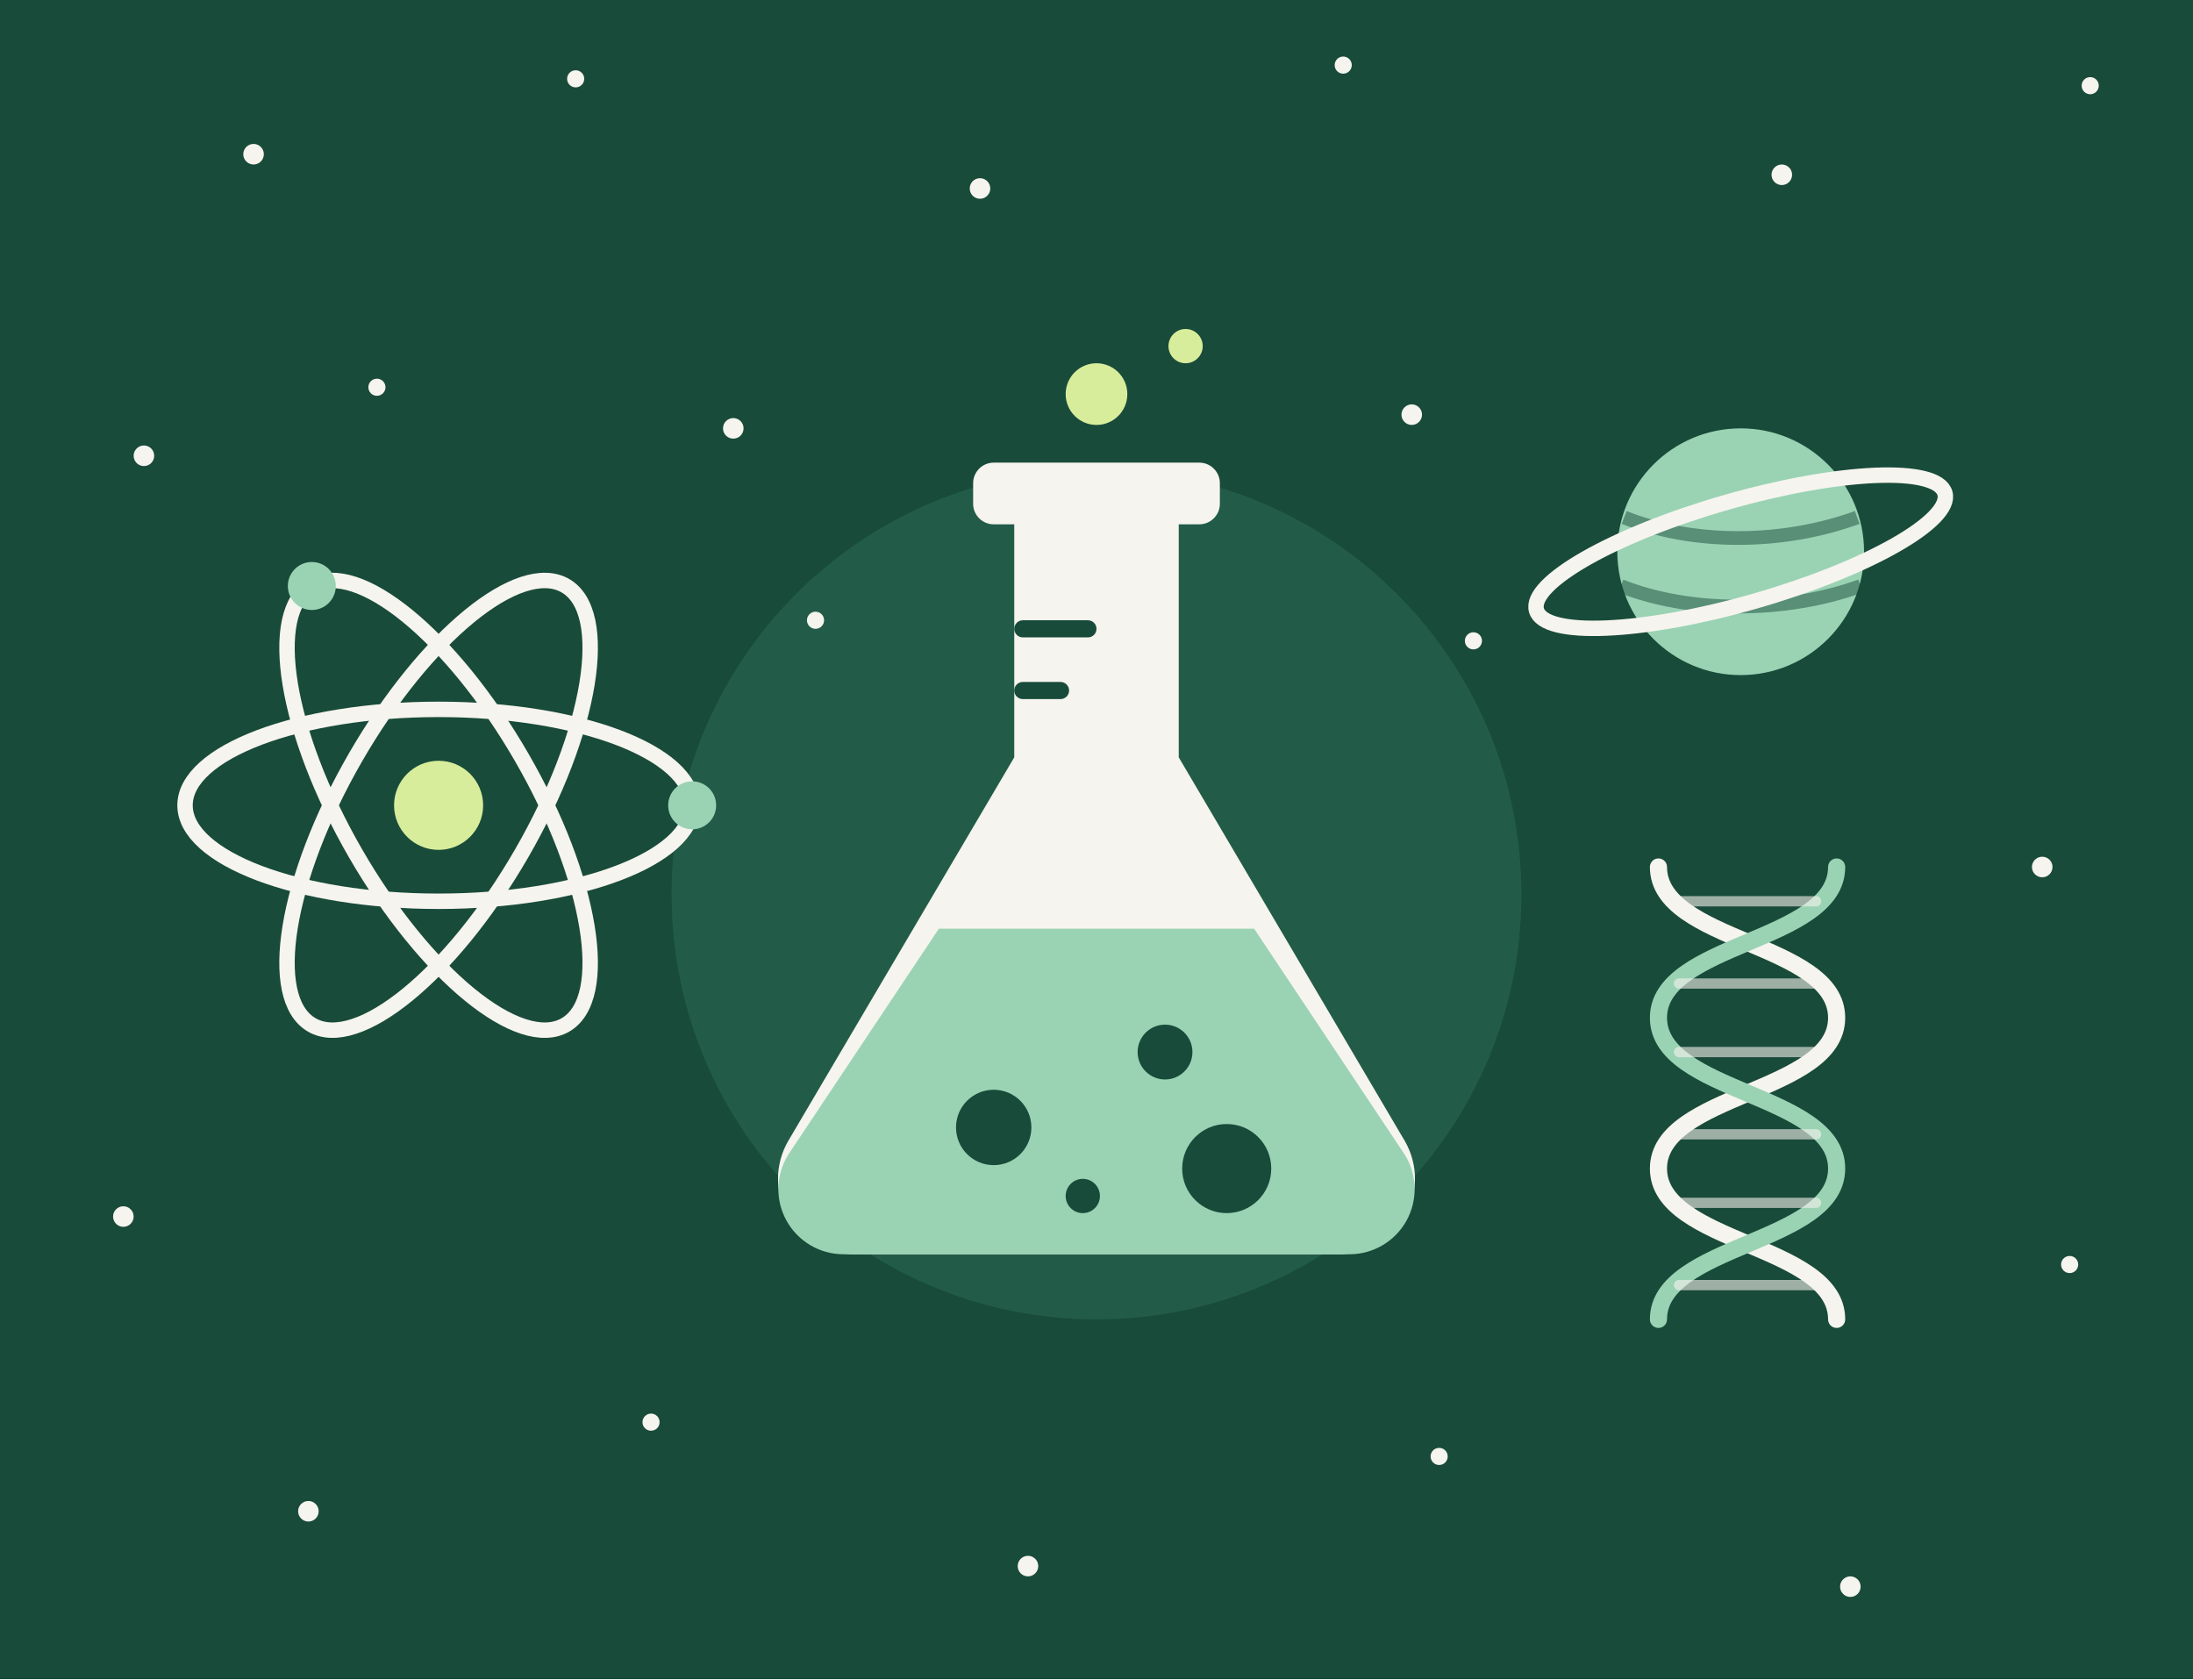
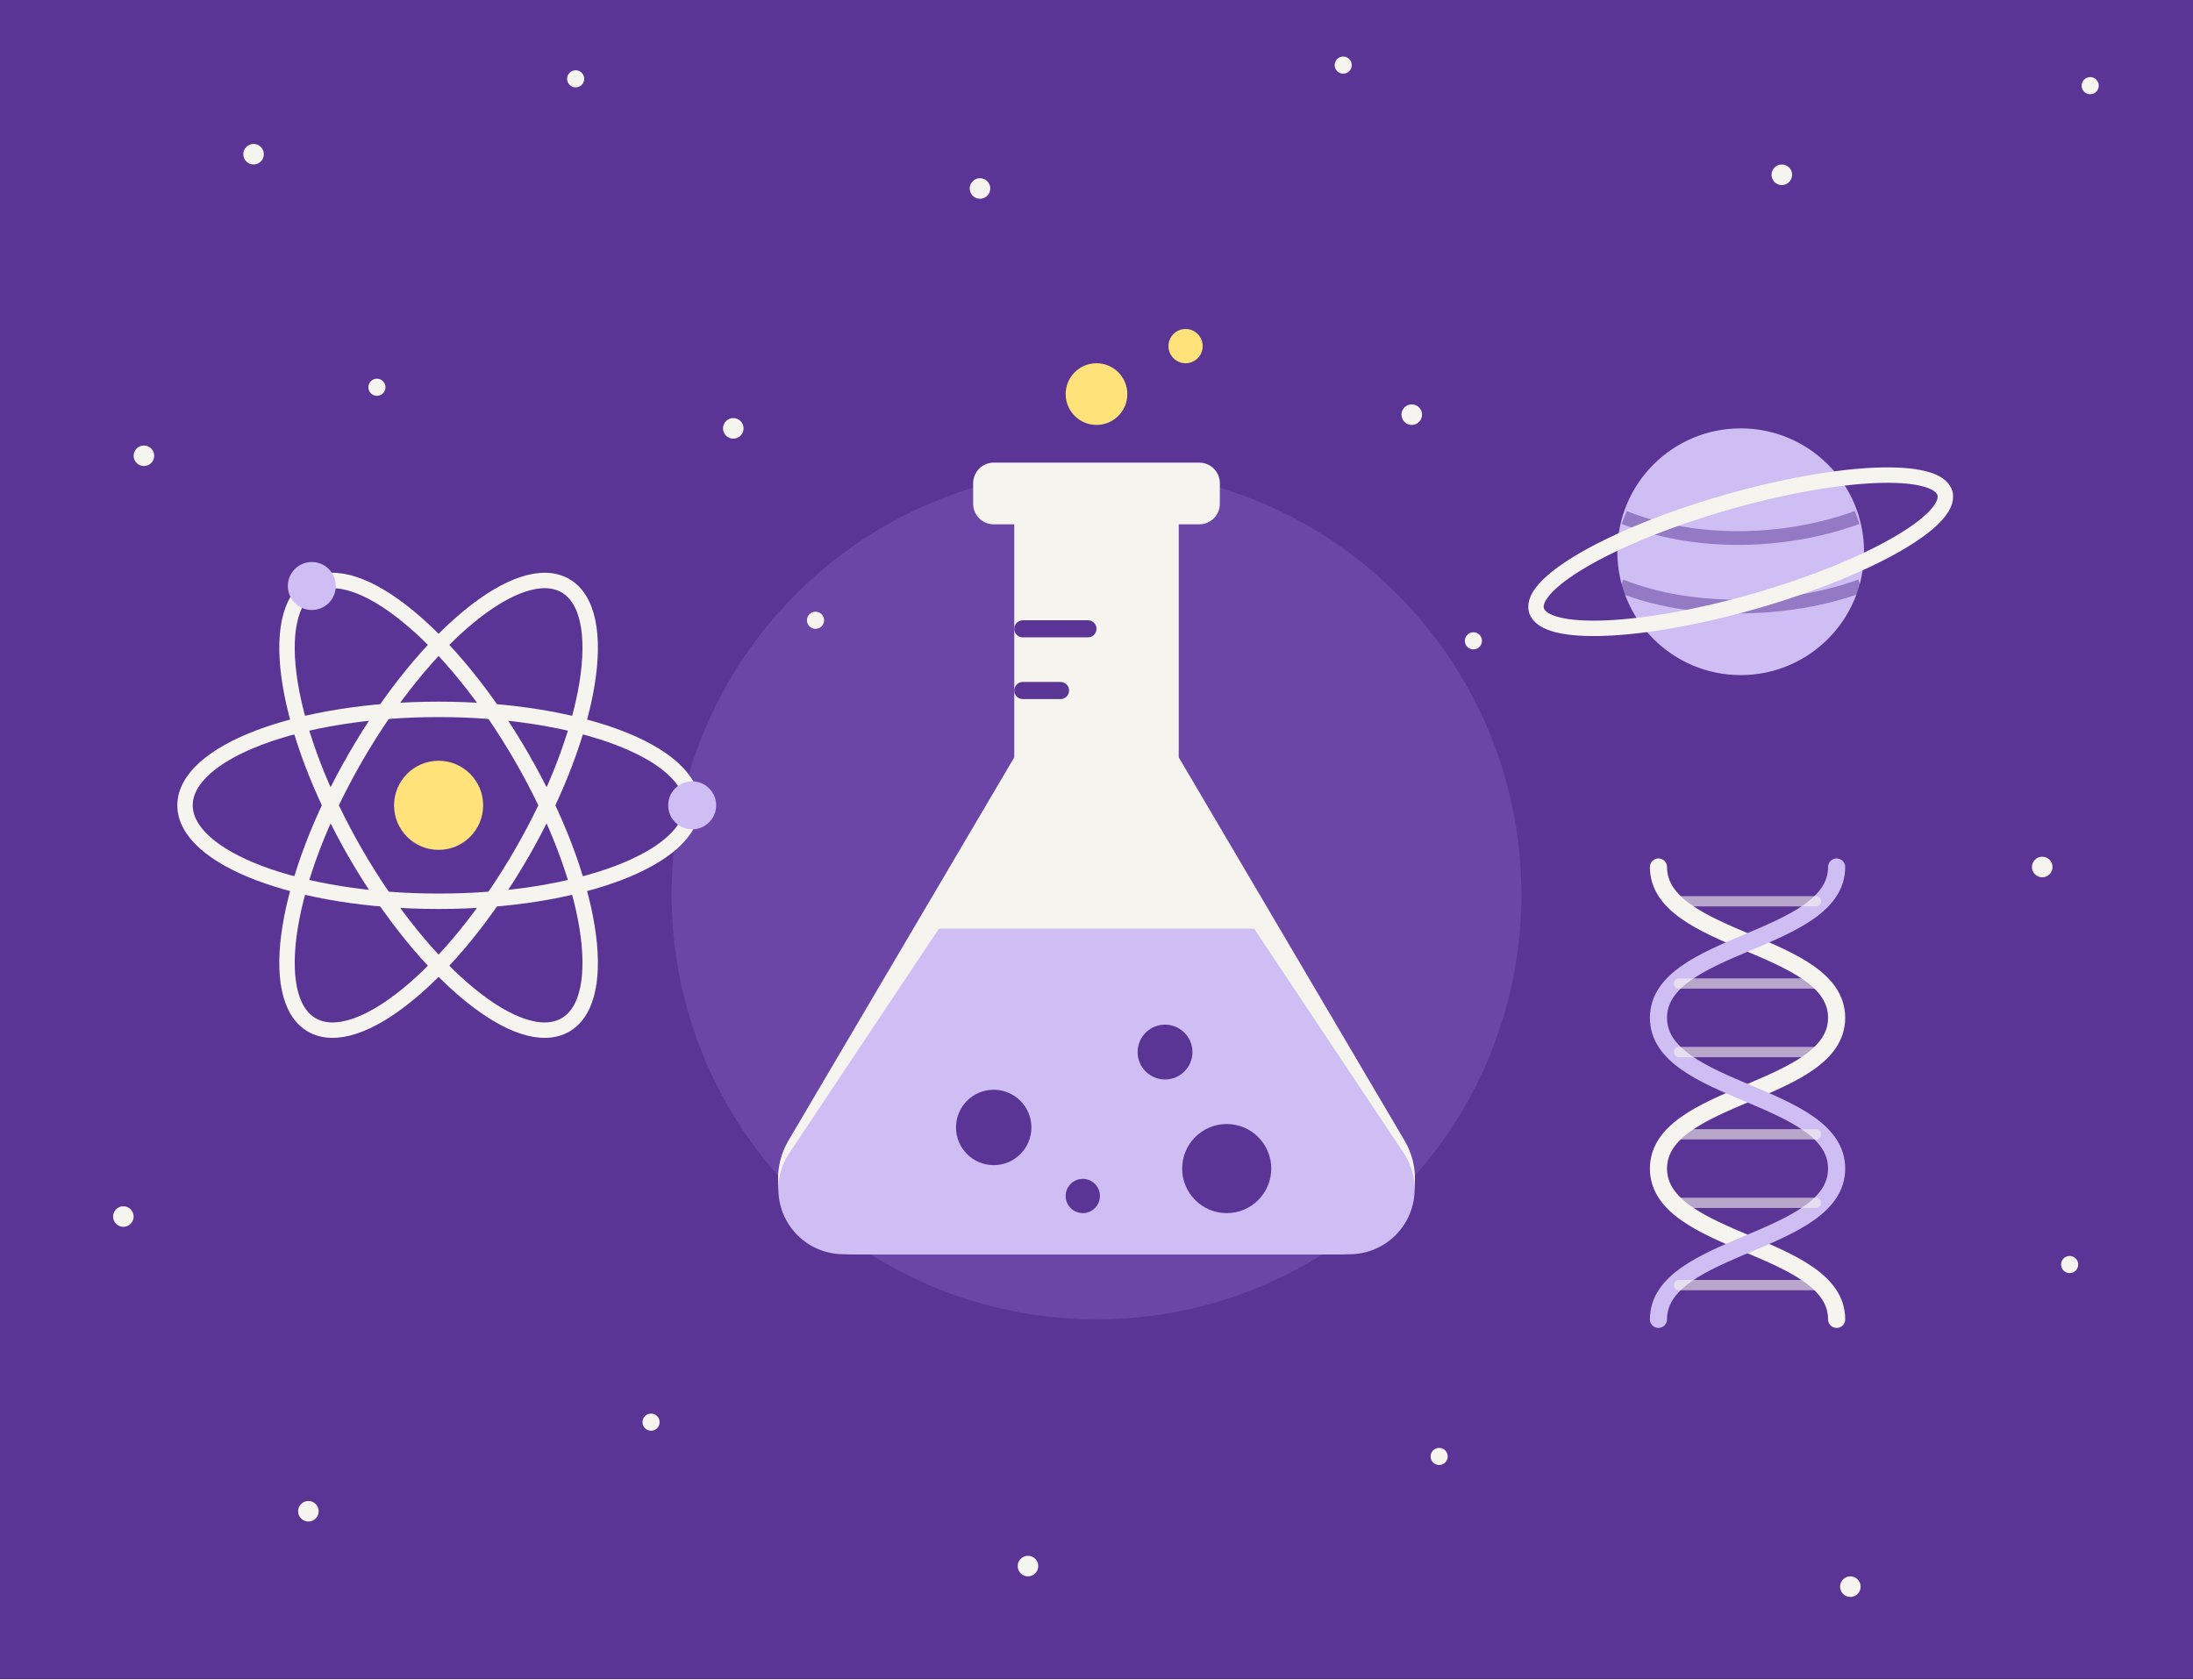
<svg xmlns="http://www.w3.org/2000/svg" viewBox="0 -85 640 490" width="640" height="490">
-   <rect y="-85" width="640" height="490" fill="#184b3a" />
-   <circle cx="320" cy="176" r="124" fill="#2a6a53" opacity=".55" />
+   <rect y="-85" width="640" height="490" fill="#5a3596" />
+   <circle cx="320" cy="176" r="124" fill="#7853b5" opacity=".55" />
  <g fill="#f6f4ee">
    <circle cx="42" cy="48" r="3" />
    <circle cx="110" cy="28" r="2.5" />
    <circle cx="214" cy="40" r="3" />
    <circle cx="238" cy="96" r="2.5" />
    <circle cx="412" cy="36" r="3" />
    <circle cx="596" cy="168" r="3" />
    <circle cx="36" cy="270" r="3" />
    <circle cx="604" cy="284" r="2.5" />
    <circle cx="430" cy="102" r="2.5" />
    <circle cx="74" cy="-40" r="3" />
    <circle cx="168" cy="-62" r="2.5" />
    <circle cx="286" cy="-30" r="3" />
    <circle cx="392" cy="-66" r="2.5" />
    <circle cx="520" cy="-34" r="3" />
    <circle cx="610" cy="-60" r="2.5" />
    <circle cx="90" cy="356" r="3" />
    <circle cx="190" cy="330" r="2.5" />
    <circle cx="300" cy="372" r="3" />
    <circle cx="420" cy="340" r="2.5" />
    <circle cx="540" cy="378" r="3" />
  </g>
  <path d="M296 62h48v74l66 112a22 22 0 0 1-19 33H249a22 22 0 0 1-19-33l66-112z" fill="#f6f4ee" />
-   <path d="M274 186h92l44 66a19 19 0 0 1-16 29H246a19 19 0 0 1-16-29z" fill="#9ad3b4" />
+   <path d="M274 186h92l44 66a19 19 0 0 1-16 29H246a19 19 0 0 1-16-29z" fill="#cfbef3" />
  <rect x="284" y="50" width="72" height="18" rx="6" fill="#f6f4ee" />
-   <g fill="#184b3a">
+   <g fill="#5a3596">
    <circle cx="290" cy="244" r="11" />
    <circle cx="340" cy="222" r="8" />
    <circle cx="358" cy="256" r="13" />
    <circle cx="316" cy="264" r="5" />
  </g>
-   <rect x="296" y="96" width="24" height="5" rx="2.5" fill="#184b3a" />
-   <rect x="296" y="114" width="16" height="5" rx="2.5" fill="#184b3a" />
-   <circle cx="320" cy="30" r="9" fill="#d8ed9b" />
-   <circle cx="346" cy="16" r="5" fill="#d8ed9b" />
+   <rect x="296" y="96" width="24" height="5" rx="2.5" fill="#5a3596" />
+   <rect x="296" y="114" width="16" height="5" rx="2.5" fill="#5a3596" />
+   <circle cx="320" cy="30" r="9" fill="#ffe27a" />
+   <circle cx="346" cy="16" r="5" fill="#ffe27a" />
  <g transform="translate(128 150)" fill="none" stroke="#f6f4ee" stroke-width="4.5">
    <ellipse rx="74" ry="28" />
    <ellipse rx="74" ry="28" transform="rotate(60)" />
    <ellipse rx="74" ry="28" transform="rotate(120)" />
-     <circle r="13" fill="#d8ed9b" stroke="none" />
-     <circle cx="74" r="7" fill="#9ad3b4" stroke="none" />
-     <circle cx="-37" cy="-64" r="7" fill="#9ad3b4" stroke="none" />
+     <circle r="13" fill="#ffe27a" stroke="none" />
+     <circle cx="74" r="7" fill="#cfbef3" stroke="none" />
+     <circle cx="-37" cy="-64" r="7" fill="#cfbef3" stroke="none" />
  </g>
  <g transform="translate(508 76)">
-     <circle r="36" fill="#9ad3b4" />
-     <path d="M-34-10c20 8 46 8 68 0" fill="none" stroke="#184b3a" stroke-width="4" stroke-opacity=".5" />
-     <path d="M-35 10c20 8 48 8 70 0" fill="none" stroke="#184b3a" stroke-width="4" stroke-opacity=".5" />
+     <circle r="36" fill="#cfbef3" />
+     <path d="M-34-10c20 8 46 8 68 0" fill="none" stroke="#5a3596" stroke-width="4" stroke-opacity=".5" />
+     <path d="M-35 10c20 8 48 8 70 0" fill="none" stroke="#5a3596" stroke-width="4" stroke-opacity=".5" />
    <ellipse rx="62" ry="15" fill="none" stroke="#f6f4ee" stroke-width="4.5" transform="rotate(-16)" />
  </g>
  <g transform="translate(510 168)" fill="none" stroke-linecap="round">
    <path d="M-26 0c0 22 52 22 52 44s-52 22-52 44 52 22 52 44" stroke="#f6f4ee" stroke-width="5" />
-     <path d="M26 0c0 22-52 22-52 44s52 22 52 44-52 22-52 44" stroke="#9ad3b4" stroke-width="5" />
+     <path d="M26 0c0 22-52 22-52 44s52 22 52 44-52 22-52 44" stroke="#cfbef3" stroke-width="5" />
    <path d="M-20 10H20M-20 34H20M-20 54H20M-20 78H20M-20 98H20M-20 122H20" stroke="#f6f4ee" stroke-width="3" stroke-opacity=".6" />
  </g>
</svg>
